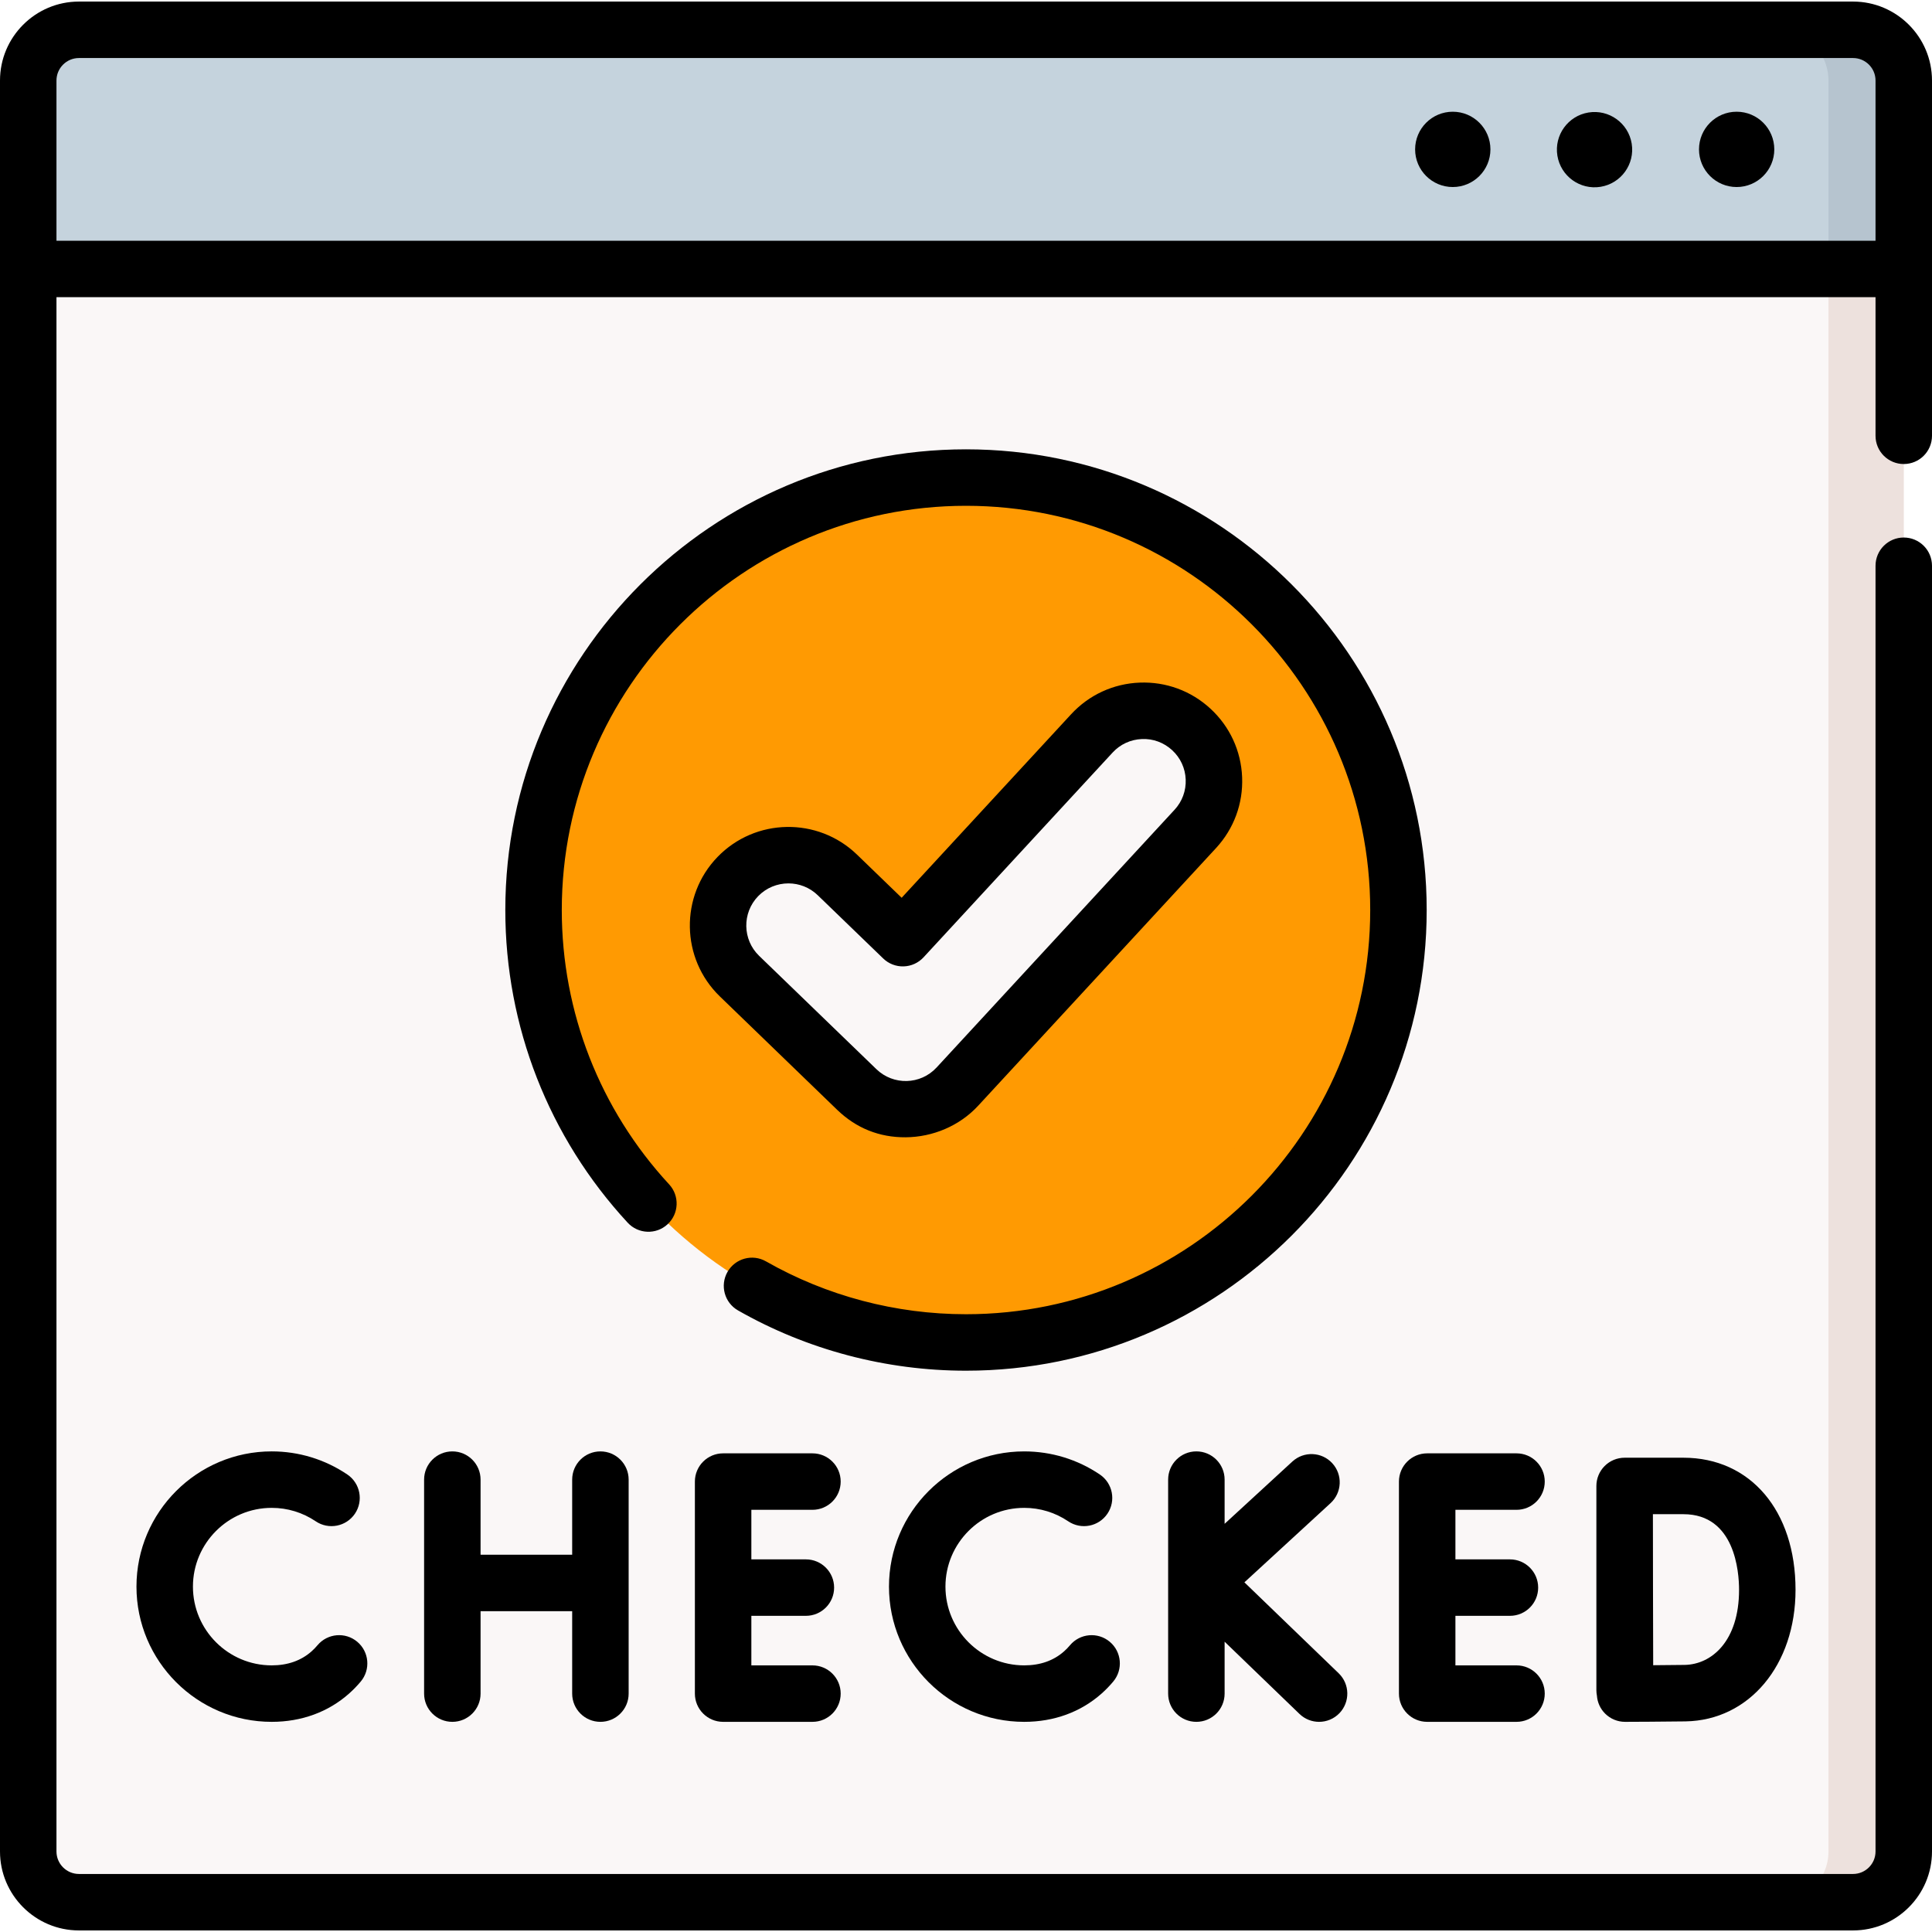
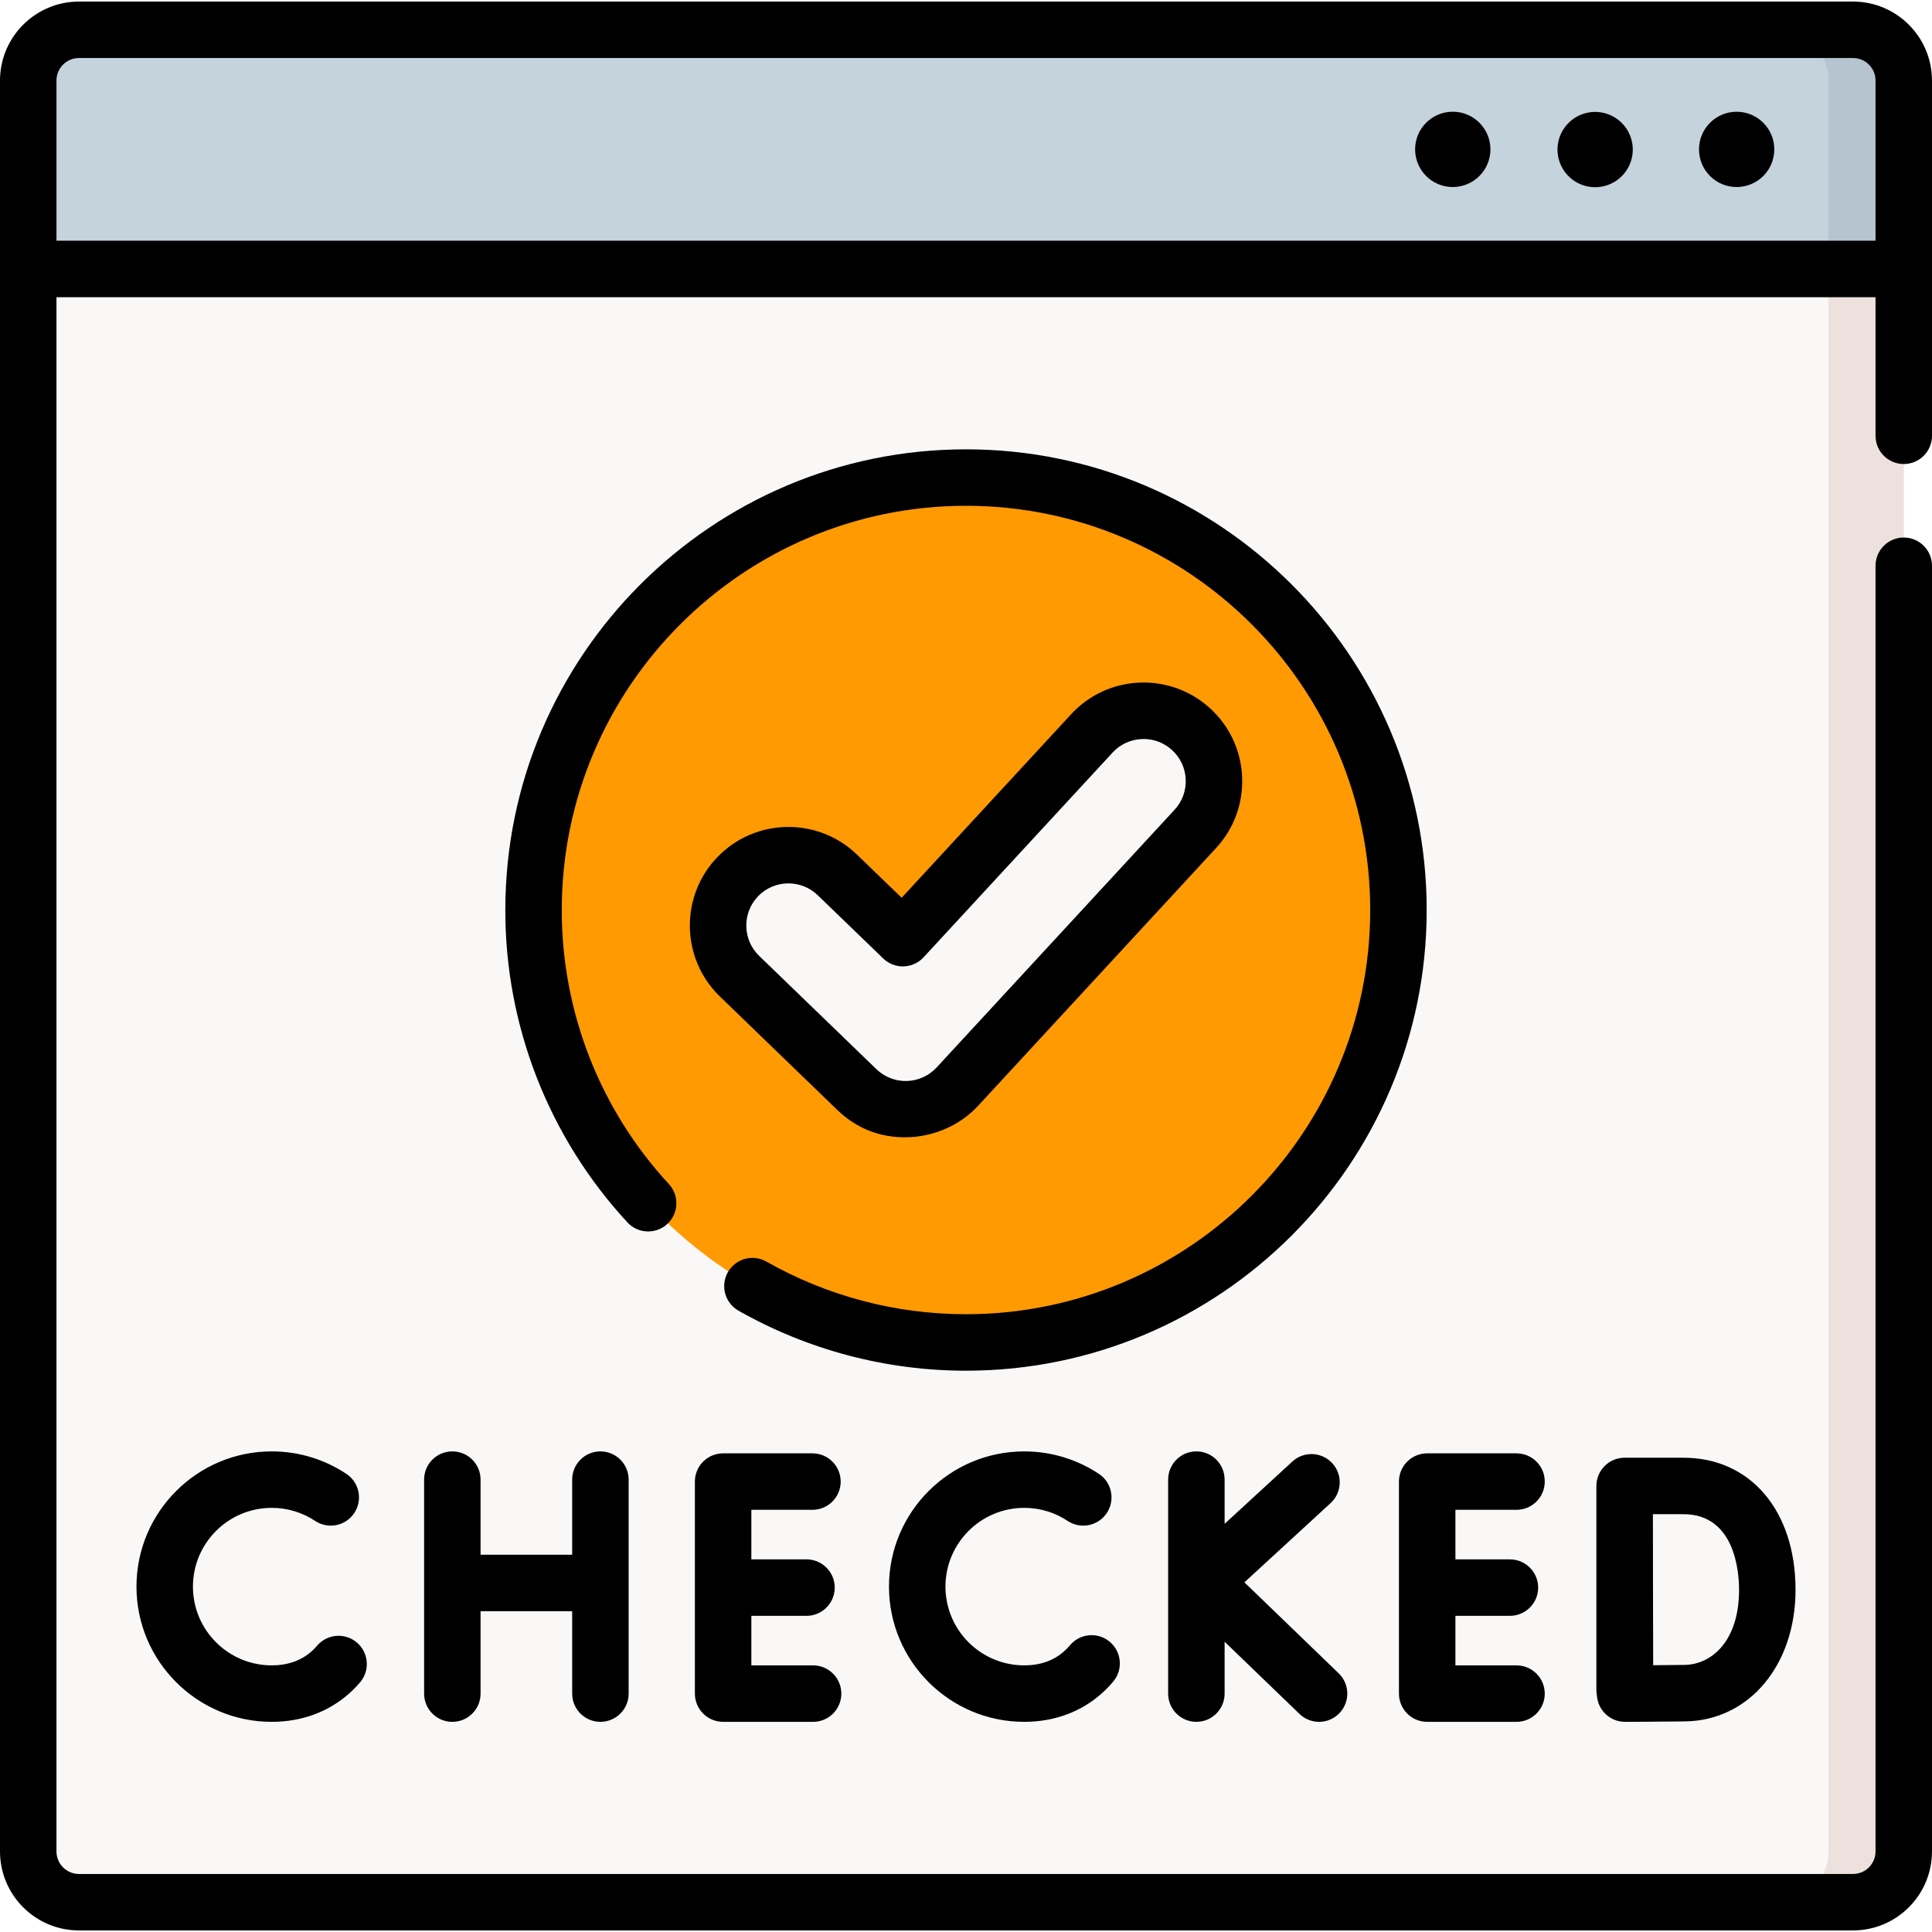
- <svg xmlns="http://www.w3.org/2000/svg" width="140" height="140" viewBox="0 0 140 140" fill="none">
-   <path d="M134.277 137.841H5.723C3.692 137.841 2.046 136.195 2.046 134.165V19.49H137.954V134.165C137.954 136.195 136.308 137.841 134.277 137.841Z" fill="#FAF7F7" />
-   <path d="M137.954 19.49H2.046V5.836C2.046 3.805 3.692 2.159 5.723 2.159H134.277C136.308 2.159 137.954 3.805 137.954 5.836V19.49Z" fill="#C5D3DD" />
-   <path d="M137.954 19.49V134.166C137.954 136.195 136.309 137.84 134.277 137.84H128.821C130.853 137.84 132.498 136.195 132.498 134.166V19.49H137.954Z" fill="#EDE1DD" />
-   <path d="M137.954 5.836V19.49H132.498V5.836C132.498 3.806 130.853 2.159 128.821 2.159H134.277C136.309 2.159 137.954 3.807 137.954 5.836Z" fill="#B6C4CF" />
-   <path d="M70 97.28C87.307 97.28 101.337 83.25 101.337 65.942C101.337 48.635 87.307 34.605 70 34.605C52.693 34.605 38.663 48.635 38.663 65.942C38.663 83.25 52.693 97.28 70 97.28Z" fill="#FF9A02" />
-   <path d="M101.336 65.942C101.336 83.25 87.306 97.281 70 97.281C66.11 97.281 62.383 96.571 58.946 95.273C60.725 95.586 62.555 95.75 64.424 95.75C81.73 95.75 95.76 81.72 95.76 64.411C95.76 50.995 87.331 39.548 75.478 35.083C90.173 37.674 101.336 50.504 101.336 65.942Z" fill="#FF9A02" />
-   <path d="M65.628 80.38C64.307 80.38 63.036 79.867 62.083 78.946L53.587 70.735C51.562 68.777 51.506 65.548 53.464 63.522C55.422 61.497 58.651 61.44 60.678 63.399L65.421 67.983L79.119 53.146C81.031 51.076 84.258 50.947 86.328 52.859C88.398 54.77 88.527 57.997 86.615 60.067L69.376 78.739C68.445 79.748 67.146 80.338 65.773 80.378C65.725 80.379 65.676 80.38 65.628 80.38Z" fill="#FAF7F7" />
-   <path d="M137.954 33.625C139.084 33.625 140 32.709 140 31.579V5.836C140 2.68 137.433 0.113 134.277 0.113H5.723C2.567 0.113 0 2.68 0 5.836V134.164C0 137.32 2.567 139.887 5.723 139.887H134.277C137.433 139.887 140 137.32 140 134.164V40.997C140 39.867 139.084 38.951 137.954 38.951C136.824 38.951 135.908 39.867 135.908 40.997V134.164C135.908 135.064 135.177 135.795 134.277 135.795H5.723C4.823 135.795 4.092 135.064 4.092 134.164V21.535H135.908V31.579C135.908 32.709 136.824 33.625 137.954 33.625ZM4.092 17.444V5.836C4.092 4.936 4.823 4.205 5.723 4.205H134.277C135.177 4.205 135.908 4.936 135.908 5.836V17.444H4.092Z" fill="black" />
-   <path d="M105.273 13.553C106.78 13.553 108.002 12.331 108.002 10.825C108.002 9.318 106.78 8.096 105.273 8.096C103.767 8.096 102.545 9.318 102.545 10.825C102.545 12.331 103.767 13.553 105.273 13.553Z" fill="black" />
-   <path d="M115.983 13.537C117.47 13.296 118.48 11.895 118.239 10.408C117.998 8.921 116.597 7.911 115.11 8.152C113.623 8.393 112.613 9.794 112.854 11.281C113.095 12.768 114.496 13.778 115.983 13.537Z" fill="black" />
-   <path d="M125.844 13.553C127.351 13.553 128.572 12.331 128.572 10.825C128.572 9.318 127.351 8.096 125.844 8.096C124.337 8.096 123.116 9.318 123.116 10.825C123.116 12.331 124.337 13.553 125.844 13.553Z" fill="black" />
-   <path d="M70 32.56C51.593 32.56 36.617 47.535 36.617 65.943C36.617 74.371 39.766 82.417 45.484 88.601C46.251 89.431 47.546 89.482 48.375 88.715C49.205 87.947 49.255 86.653 48.488 85.823C43.472 80.398 40.709 73.338 40.709 65.943C40.709 49.792 53.849 36.652 70 36.652C86.151 36.652 99.291 49.792 99.291 65.943C99.291 82.094 86.151 95.234 70 95.234C64.911 95.234 59.9 93.909 55.507 91.404C54.526 90.844 53.277 91.186 52.717 92.167C52.157 93.148 52.498 94.398 53.48 94.958C58.489 97.815 64.201 99.326 70 99.326C88.407 99.326 103.383 84.35 103.383 65.943C103.383 47.535 88.407 32.56 70 32.56Z" fill="black" />
-   <path d="M60.661 80.418C62.042 81.753 63.721 82.426 65.628 82.412C67.586 82.398 69.527 81.592 70.88 80.127C70.881 80.125 88.118 61.455 88.118 61.455C89.413 60.052 90.085 58.229 90.009 56.322C89.933 54.414 89.119 52.65 87.716 51.355C86.313 50.06 84.492 49.39 82.582 49.465C80.675 49.541 78.911 50.355 77.616 51.758L65.337 65.056L62.1 61.927C59.266 59.189 54.732 59.266 51.993 62.1C49.255 64.933 49.332 69.467 52.165 72.206C52.165 72.207 60.653 80.41 60.661 80.418ZM54.935 64.944C55.534 64.325 56.333 64.014 57.133 64.014C57.898 64.014 58.664 64.298 59.256 64.871L63.999 69.454C64.395 69.837 64.928 70.044 65.479 70.028C66.03 70.013 66.55 69.775 66.924 69.371L80.623 54.534C81.176 53.934 81.93 53.586 82.746 53.554C83.559 53.518 84.34 53.808 84.94 54.362C85.54 54.915 85.888 55.669 85.92 56.485C85.953 57.3 85.666 58.08 85.112 58.679C85.112 58.679 67.873 77.351 67.873 77.351C66.701 78.621 64.732 78.662 63.505 77.475C63.504 77.474 55.009 69.264 55.009 69.264C53.798 68.094 53.765 66.156 54.935 64.944Z" fill="black" />
-   <path d="M86.694 105.173C85.564 105.173 84.648 106.089 84.648 107.219V122.725C84.648 123.855 85.564 124.771 86.694 124.771C87.824 124.771 88.74 123.855 88.74 122.725V118.964L94.165 124.197C94.562 124.581 95.074 124.771 95.585 124.771C96.121 124.771 96.656 124.562 97.058 124.146C97.842 123.333 97.819 122.037 97.006 121.253L90.174 114.662L96.419 108.921C97.252 108.156 97.306 106.862 96.541 106.03C95.777 105.198 94.483 105.144 93.65 105.908L88.74 110.422V107.219C88.74 106.089 87.824 105.173 86.694 105.173Z" fill="black" />
-   <path d="M43.508 124.771C44.638 124.771 45.554 123.855 45.554 122.726V107.219C45.554 106.09 44.638 105.174 43.508 105.174C42.378 105.174 41.462 106.09 41.462 107.219V112.661H34.824V107.219C34.824 106.09 33.908 105.174 32.778 105.174C31.648 105.174 30.732 106.09 30.732 107.219V122.726C30.732 123.855 31.648 124.771 32.778 124.771C33.908 124.771 34.824 123.855 34.824 122.726V116.753H41.462V122.726C41.462 123.855 42.378 124.771 43.508 124.771Z" fill="black" />
-   <path d="M58.873 109.407C60.004 109.407 60.919 108.491 60.919 107.361C60.919 106.231 60.003 105.315 58.873 105.315H52.4C51.27 105.315 50.354 106.231 50.354 107.361V122.725C50.354 123.855 51.27 124.771 52.4 124.771H58.873C60.004 124.771 60.919 123.855 60.919 122.725C60.919 121.596 60.003 120.68 58.873 120.68H54.446V117.089H58.397C59.527 117.089 60.443 116.173 60.443 115.044C60.443 113.914 59.526 112.998 58.397 112.998H54.446V109.407H58.873V109.407Z" fill="black" />
-   <path d="M109.893 109.407C111.023 109.407 111.938 108.491 111.938 107.361C111.938 106.231 111.022 105.315 109.893 105.315H103.419C102.289 105.315 101.373 106.231 101.373 107.361V122.725C101.373 123.855 102.289 124.771 103.419 124.771H109.893C111.023 124.771 111.938 123.855 111.938 122.725C111.938 121.596 111.022 120.68 109.893 120.68H105.465V117.089H109.415C110.546 117.089 111.461 116.173 111.461 115.044C111.461 113.914 110.545 112.998 109.415 112.998H105.465V109.407H109.893V109.407Z" fill="black" />
-   <path d="M117.726 105.632C117.183 105.632 116.662 105.848 116.278 106.233C115.895 106.617 115.679 107.139 115.68 107.682V107.693V107.694V122.481C115.68 122.614 115.694 122.743 115.718 122.869C115.753 123.361 115.963 123.827 116.316 124.177C116.699 124.558 117.217 124.771 117.757 124.771H117.765C117.894 124.771 120.933 124.759 122.148 124.738C126.762 124.657 130.111 120.647 130.111 115.202C130.111 109.478 126.846 105.632 121.988 105.632H117.726V105.632ZM126.019 115.202C126.019 118.915 124.039 120.612 122.077 120.646C121.55 120.656 120.643 120.663 119.796 120.668C119.79 118.9 119.783 116.438 119.783 115.185C119.783 114.135 119.779 111.565 119.776 109.724H121.988C125.728 109.724 126.019 113.917 126.019 115.202Z" fill="black" />
-   <path d="M19.689 109.265C20.832 109.265 21.935 109.602 22.878 110.239C23.814 110.871 25.086 110.625 25.719 109.689C26.351 108.752 26.105 107.481 25.169 106.848C23.547 105.752 21.652 105.173 19.689 105.173C14.286 105.173 9.889 109.569 9.889 114.972C9.889 120.375 14.286 124.771 19.689 124.771C21.851 124.771 23.793 124.059 25.304 122.714C25.6 122.45 25.882 122.16 26.141 121.851C26.867 120.985 26.753 119.694 25.887 118.968C25.021 118.242 23.731 118.356 23.005 119.222C22.874 119.379 22.731 119.525 22.583 119.658C21.822 120.335 20.848 120.679 19.689 120.679C16.542 120.679 13.981 118.119 13.981 114.972C13.981 111.825 16.542 109.265 19.689 109.265Z" fill="black" />
-   <path d="M74.218 109.265C75.362 109.265 76.465 109.602 77.407 110.239C78.344 110.871 79.615 110.625 80.248 109.689C80.881 108.753 80.635 107.481 79.698 106.848C78.077 105.753 76.182 105.174 74.218 105.174C68.815 105.174 64.419 109.569 64.419 114.972C64.419 120.376 68.815 124.771 74.218 124.771C76.38 124.771 78.323 124.06 79.834 122.714C80.13 122.45 80.411 122.16 80.67 121.851C81.396 120.985 81.283 119.695 80.417 118.969C79.551 118.243 78.26 118.356 77.534 119.222C77.403 119.379 77.261 119.526 77.112 119.658C76.352 120.336 75.378 120.679 74.218 120.679C71.072 120.679 68.511 118.119 68.511 114.972C68.511 111.825 71.071 109.265 74.218 109.265Z" fill="black" />
+ <svg xmlns="http://www.w3.org/2000/svg" width="140" height="140" fill="none">
+   <path d="M134.277 137.841H5.723a3.676 3.676 0 01-3.677-3.676V19.49h135.908v114.675a3.676 3.676 0 01-3.677 3.676z" fill="#FAF7F7" />
+   <path d="M137.954 19.49H2.046V5.836a3.677 3.677 0 013.677-3.677h128.554a3.677 3.677 0 013.677 3.677V19.49z" fill="#C5D3DD" />
+   <path d="M137.954 19.49v114.676a3.675 3.675 0 01-3.677 3.674h-5.456a3.675 3.675 0 003.677-3.674V19.49h5.456z" fill="#EDE1DD" />
+   <path d="M137.954 5.836V19.49h-5.456V5.836a3.677 3.677 0 00-3.677-3.677h5.456a3.677 3.677 0 013.677 3.677z" fill="#B6C4CF" />
+   <path d="M70 97.28c17.307 0 31.337-14.03 31.337-31.338 0-17.307-14.03-31.337-31.337-31.337-17.307 0-31.337 14.03-31.337 31.337C38.663 83.25 52.693 97.28 70 97.28z" fill="#FF9A02" />
+   <path d="M101.336 65.942c0 17.308-14.03 31.339-31.336 31.339-3.89 0-7.617-.71-11.054-2.008a31.52 31.52 0 005.478.477c17.306 0 31.336-14.03 31.336-31.339 0-13.416-8.43-24.863-20.282-29.328 14.695 2.591 25.858 15.421 25.858 30.859z" fill="#FF9A02" />
+   <path d="M65.628 80.38a5.101 5.101 0 01-3.545-1.434l-8.496-8.21a5.101 5.101 0 017.091-7.337l4.743 4.584 13.698-14.837a5.101 5.101 0 117.496 6.921L69.376 78.74a5.102 5.102 0 01-3.748 1.64z" fill="#FAF7F7" />
+   <path d="M137.954 33.625c1.13 0 2.046-.916 2.046-2.046V5.836a5.73 5.73 0 00-5.723-5.723H5.723A5.73 5.73 0 000 5.836v128.328a5.729 5.729 0 005.723 5.723h128.554a5.73 5.73 0 005.723-5.723V40.997a2.046 2.046 0 00-4.092 0v93.167c0 .9-.731 1.631-1.631 1.631H5.723c-.9 0-1.631-.731-1.631-1.631V21.536h131.816v10.043c0 1.13.916 2.046 2.046 2.046zM4.092 17.444V5.835c0-.9.731-1.631 1.63-1.631h128.555c.9 0 1.631.731 1.631 1.63v11.608H4.092z" fill="#000" />
+   <path d="M105.273 13.553a2.729 2.729 0 100-5.458 2.729 2.729 0 000 5.458zm10.71-.016a2.728 2.728 0 10-.873-5.385 2.728 2.728 0 00.873 5.385zm9.861.016a2.728 2.728 0 100-5.456 2.728 2.728 0 000 5.456zM70 32.56c-18.407 0-33.383 14.975-33.383 33.383A33.28 33.28 0 0045.484 88.6a2.046 2.046 0 003.004-2.778 29.199 29.199 0 01-7.78-19.88c0-16.151 13.14-29.291 29.292-29.291 16.151 0 29.291 13.14 29.291 29.29 0 16.152-13.14 29.292-29.291 29.292a29.29 29.29 0 01-14.493-3.83 2.046 2.046 0 00-2.027 3.554A33.39 33.39 0 0070 99.326c18.407 0 33.383-14.976 33.383-33.383 0-18.408-14.975-33.383-33.383-33.383z" fill="#000" />
+   <path d="M60.661 80.418c1.381 1.335 3.06 2.008 4.967 1.994 1.958-.014 3.899-.82 5.252-2.285 0-.002 17.238-18.672 17.238-18.672a7.102 7.102 0 001.891-5.133 7.102 7.102 0 00-2.293-4.967 7.105 7.105 0 00-5.133-1.89 7.102 7.102 0 00-4.967 2.293L65.337 65.056 62.1 61.928c-2.834-2.738-7.368-2.66-10.107.173-2.738 2.833-2.661 7.367.172 10.106l8.496 8.212zm-5.726-15.474a3.047 3.047 0 012.198-.93c.765 0 1.531.284 2.123.857L64 69.454a2.045 2.045 0 002.925-.083l13.698-14.837a3.035 3.035 0 012.124-.98 3.027 3.027 0 012.194.808c.6.553.948 1.307.98 2.123a3.033 3.033 0 01-.808 2.194l-17.24 18.672a3.052 3.052 0 01-4.367.124l-8.496-8.21a3.059 3.059 0 01-.074-4.32zm31.759 40.229c-1.13 0-2.046.916-2.046 2.046v15.506a2.046 2.046 0 104.092 0v-3.761l5.425 5.233c.397.384.909.574 1.42.574a2.046 2.046 0 001.42-3.518l-6.83-6.591 6.245-5.741a2.046 2.046 0 10-2.77-3.013l-4.91 4.514v-3.203c0-1.13-.916-2.046-2.046-2.046zm-43.186 19.598c1.13 0 2.046-.916 2.046-2.045v-15.507a2.046 2.046 0 00-4.092 0v5.442h-6.638v-5.442a2.046 2.046 0 00-4.092 0v15.507a2.046 2.046 0 004.092 0v-5.973h6.638v5.973c0 1.129.916 2.045 2.046 2.045zm15.365-15.364a2.046 2.046 0 100-4.092H52.4c-1.13 0-2.046.916-2.046 2.046v15.364c0 1.13.916 2.046 2.046 2.046h6.474a2.046 2.046 0 100-4.091h-4.428v-3.591h3.95a2.046 2.046 0 100-4.091h-3.95v-3.591h4.428zm51.02 0a2.045 2.045 0 000-4.092h-6.474c-1.13 0-2.046.916-2.046 2.046v15.364c0 1.13.916 2.046 2.046 2.046h6.474a2.045 2.045 0 000-4.091h-4.428v-3.591h3.95a2.045 2.045 0 100-4.091h-3.95v-3.591h4.428zm7.833-3.775a2.045 2.045 0 00-2.046 2.05v14.799c0 .133.014.262.038.388a2.045 2.045 0 002.039 1.902h.008c.129 0 3.168-.012 4.383-.033 4.614-.081 7.963-4.091 7.963-9.536 0-5.724-3.265-9.57-8.123-9.57h-4.262zm8.293 9.57c0 3.713-1.98 5.41-3.942 5.444-.527.01-1.434.017-2.281.022-.006-1.768-.013-4.23-.013-5.483 0-1.05-.004-3.62-.007-5.461h2.212c3.74 0 4.031 4.193 4.031 5.478zm-106.33-5.937c1.143 0 2.246.337 3.189.974a2.047 2.047 0 002.29-3.391 9.75 9.75 0 00-5.48-1.675c-5.402 0-9.799 4.396-9.799 9.799s4.397 9.799 9.8 9.799c2.162 0 4.104-.712 5.615-2.057a8.32 8.32 0 00.837-.863 2.047 2.047 0 00-3.136-2.629 4.219 4.219 0 01-.422.436c-.761.677-1.735 1.021-2.894 1.021a5.713 5.713 0 01-5.708-5.707 5.713 5.713 0 015.708-5.707zm54.529 0c1.144 0 2.247.337 3.19.974a2.047 2.047 0 002.29-3.391 9.756 9.756 0 00-5.48-1.674c-5.403 0-9.799 4.395-9.799 9.798 0 5.404 4.396 9.799 9.799 9.799 2.162 0 4.105-.711 5.616-2.057a8.31 8.31 0 00.836-.863 2.046 2.046 0 00-3.136-2.629 4.14 4.14 0 01-.422.436c-.76.678-1.734 1.021-2.894 1.021a5.713 5.713 0 01-5.707-5.707 5.713 5.713 0 015.707-5.707z" fill="#000" />
</svg>
